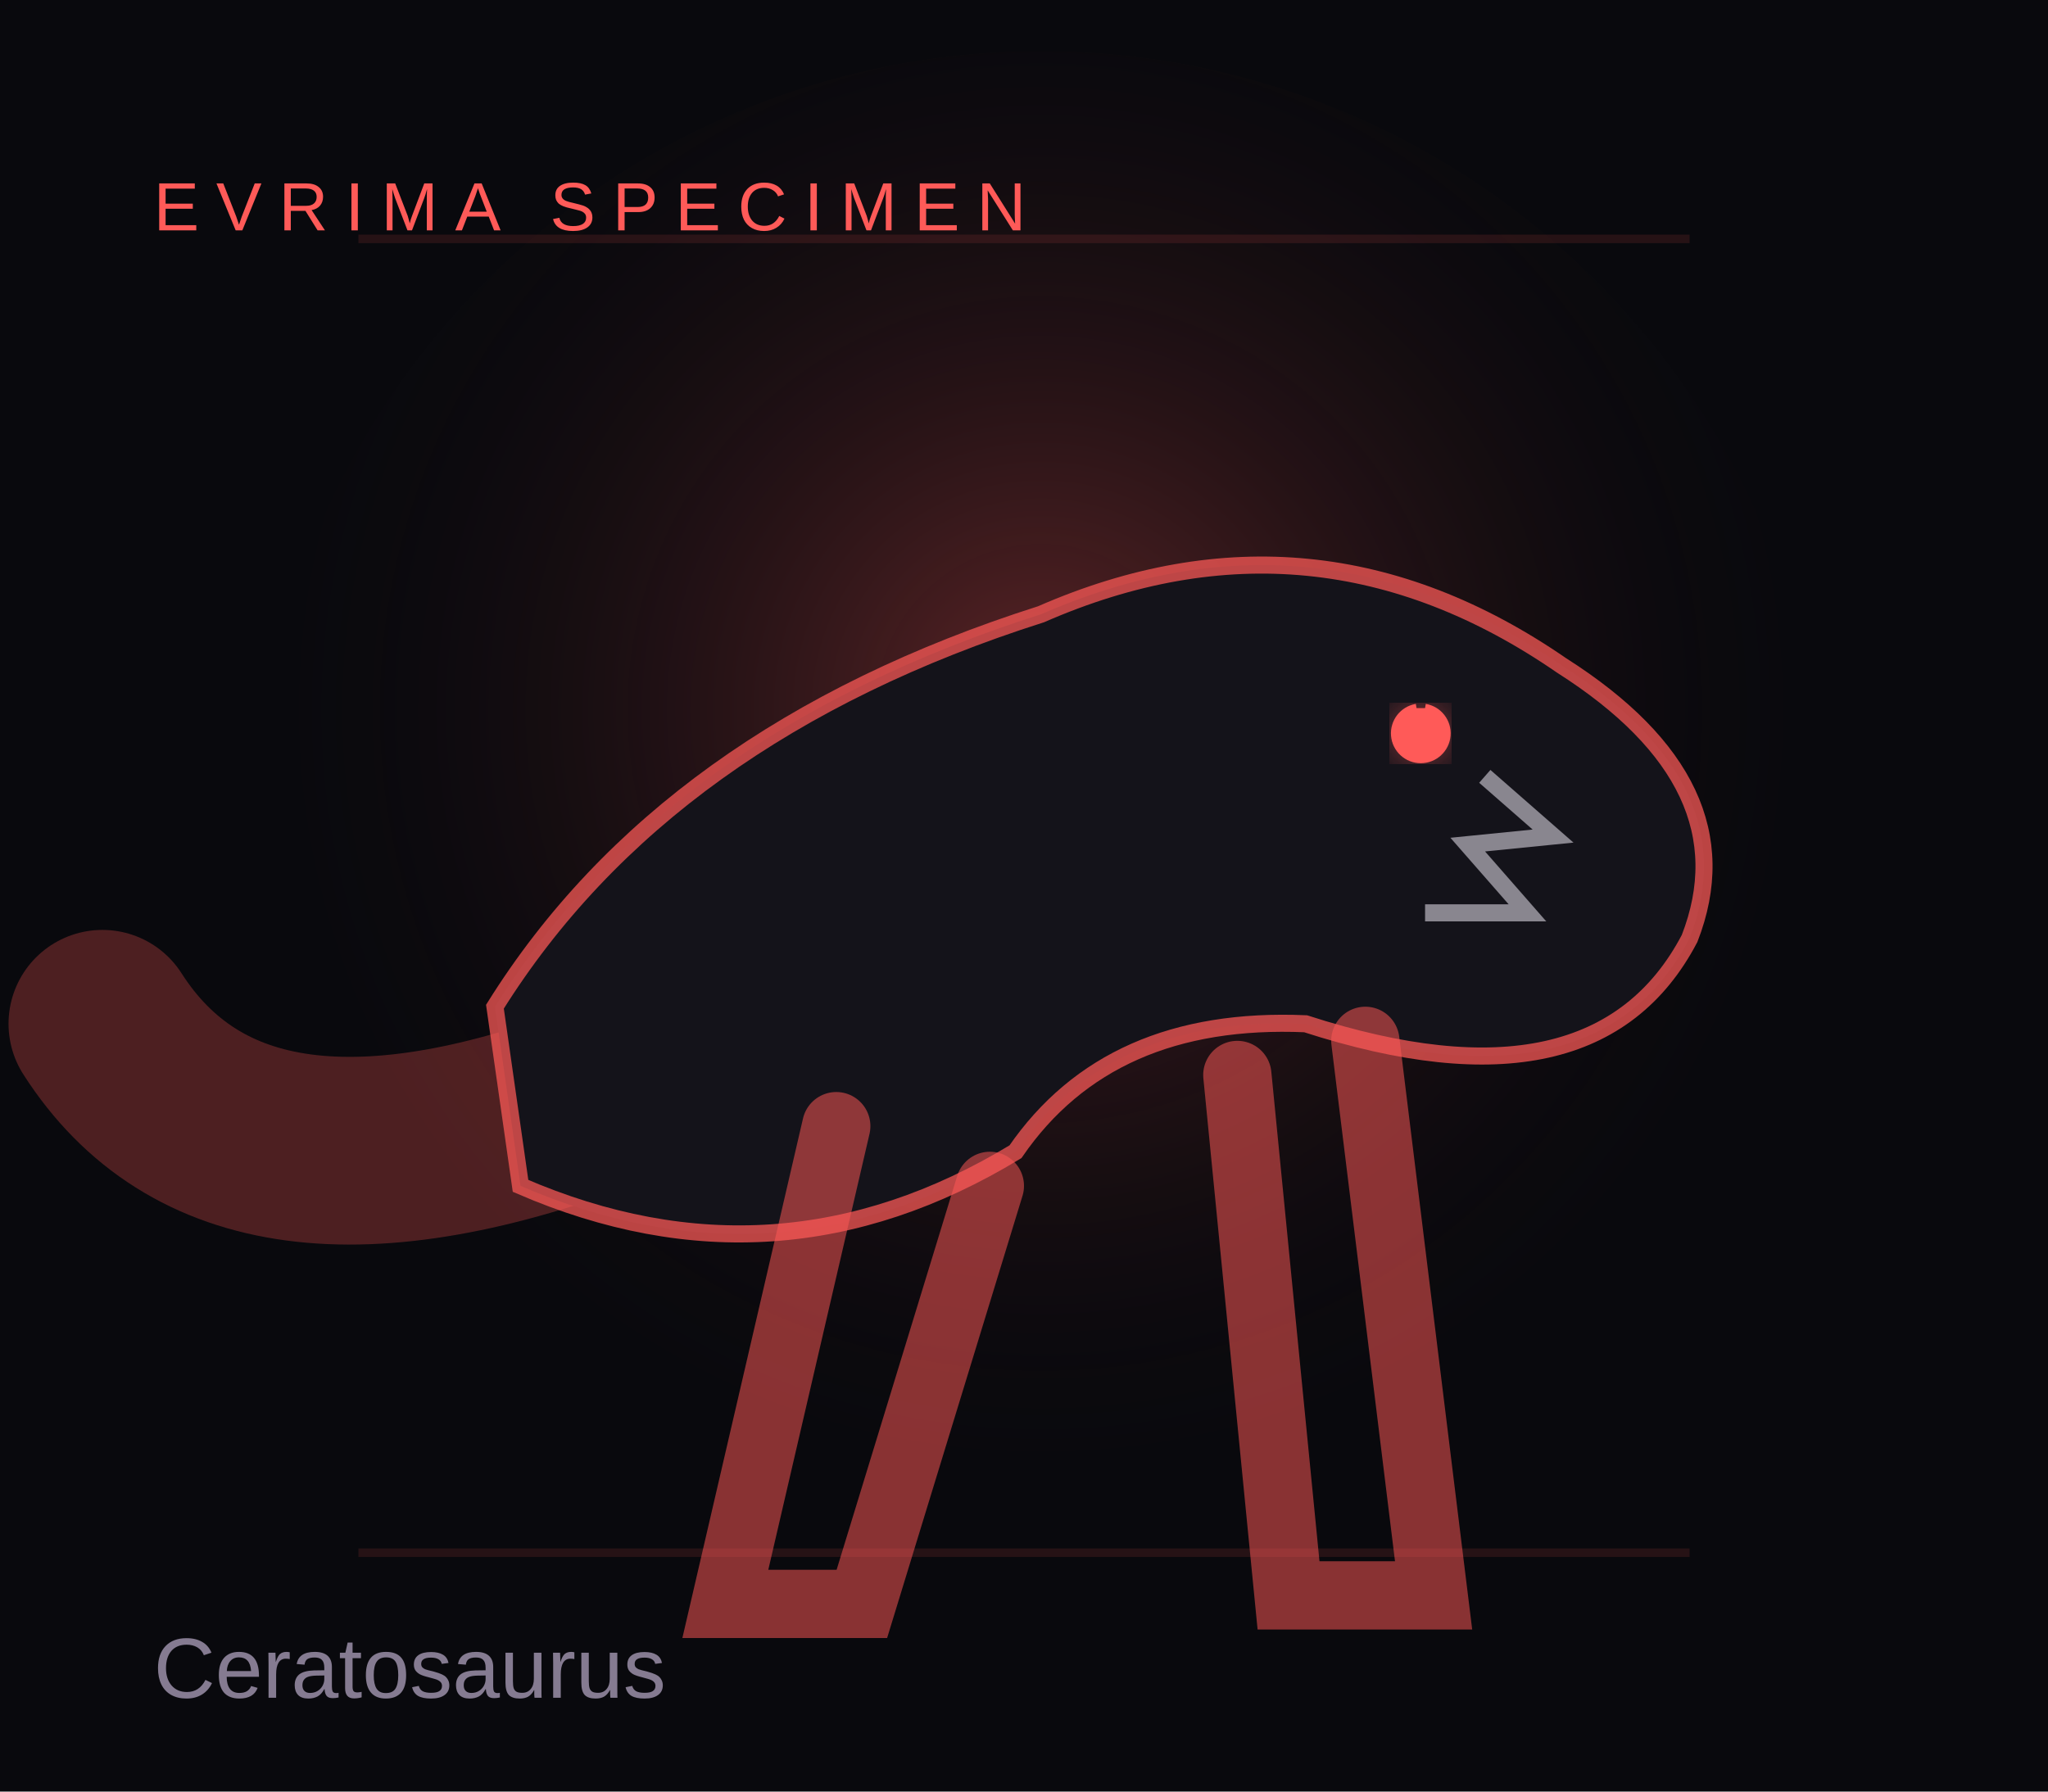
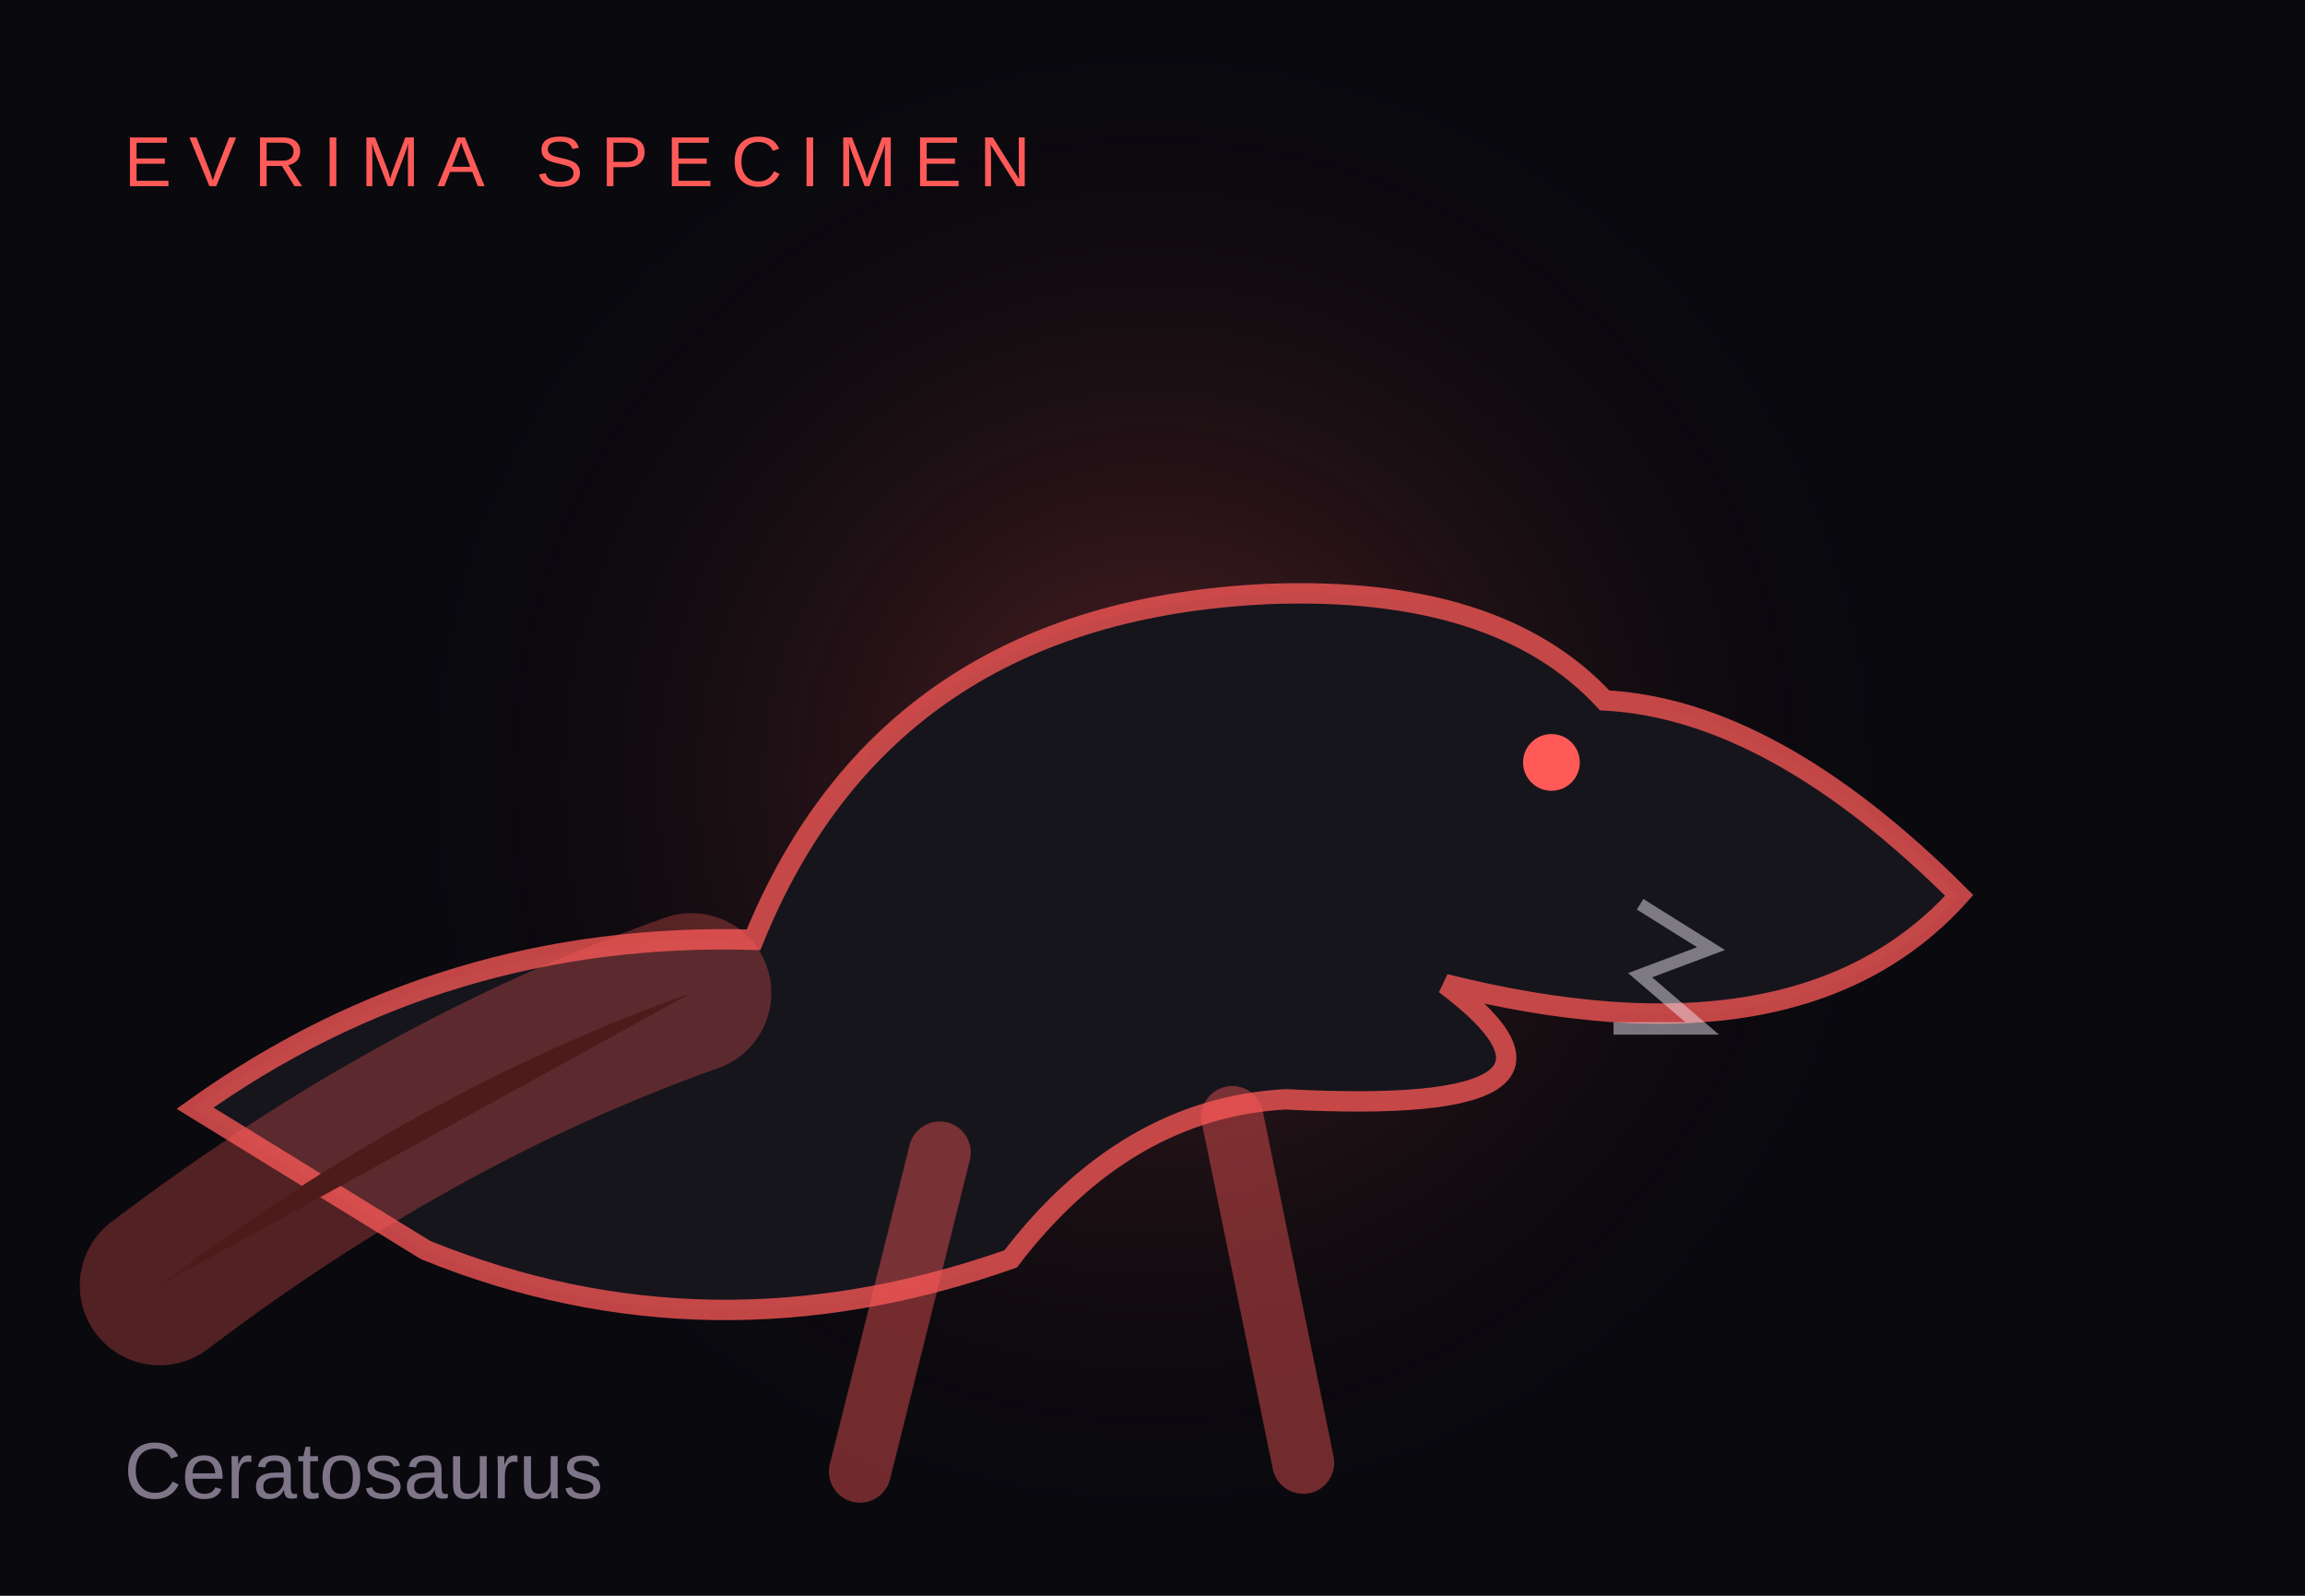
- <svg xmlns="http://www.w3.org/2000/svg" viewBox="0 0 240 210">
+ <svg xmlns="http://www.w3.org/2000/svg" viewBox="0 0 260 180">
  <defs>
-     <radialGradient id="g" cx="50%" cy="42%">
-       <stop offset="0" stop-color="#ff5a58" stop-opacity=".35" />
-       <stop offset="1" stop-color="#09090d" stop-opacity="0" />
+     <radialGradient id="r">
+       <stop stop-color="#ff5a58" stop-opacity=".30" />
+       <stop offset="1" stop-color="#08080c" stop-opacity="0" />
    </radialGradient>
-     <filter id="glow">
-       <feGaussianBlur stdDeviation="3" result="b" />
-       <feMerge>
-         <feMergeNode in="b" />
-         <feMergeNode in="SourceGraphic" />
-       </feMerge>
-     </filter>
  </defs>
-   <rect width="240" height="210" fill="#09090d" />
-   <circle cx="122" cy="98" r="92" fill="url(#g)" />
-   <path d="M72 128 Q28 145 12 120" fill="none" stroke="#ff5a58" stroke-opacity=".28" stroke-width="22" stroke-linecap="round" />
-   <path d="M58 118 Q78 86 122 72 Q154 58 183 78 Q205 92 198 110 Q187 131 153 120 Q130 119 119 135 Q91 152 61 139 Z" fill="#14131a" stroke="#ff5a58" stroke-opacity=".72" stroke-width="2" />
-   <path d="M98 132 L85 188 L101 188 L116 139 M145 126 L151 187 L168 187 L160 122" fill="none" stroke="#ff5a58" stroke-opacity=".52" stroke-width="8" stroke-linecap="round" />
-   <path d="" fill="none" stroke="#ff5a58" stroke-width="5" stroke-linecap="round" />
-   <path d="" fill="none" stroke="#ff5a58" stroke-width="5" />
-   <path d="" fill="none" stroke="#ff5a58" stroke-width="4" />
-   <path d="M174 91 l8 7 l-10 1 l7 8 l-12 0" fill="none" stroke="#e9e4ef" stroke-opacity=".55" stroke-width="2" />
-   <path d="M166 83 a3 3 0 1 0 1 0" fill="#ff5a58" stroke="#ff5a58" filter="url(#glow)" />
-   <path d="M42 28 H198 M42 182 H198" stroke="#ff5a58" stroke-opacity=".12" />
-   <text x="18" y="27" fill="#ff5a58" font-family="Arial" font-size="8" letter-spacing="2">EVRIMA SPECIMEN</text>
-   <text x="18" y="199" fill="#857b91" font-family="Arial" font-size="10">Ceratosaurus</text>
+   <rect width="260" height="180" fill="#09090e" />
+   <circle cx="130" cy="88" r="90" fill="url(#r)" />
+   <path d="M22 125 Q50 105 85 106 Q100 69 143 67 Q169 66 181 79 Q200 80 221 101 Q203 121 163 111 Q183 126 145 124 Q127 125 114 142 Q80 154 48 141 Z" fill="#17151c" stroke="#ff5a58" stroke-opacity=".75" stroke-width="2.3" />
+   <path d="M78 112 Q47 123 18 145" stroke="#ff5a58" stroke-opacity=".30" stroke-width="18" stroke-linecap="round" />
+   <path d="M106 130 l-9 36 M139 126 l8 39" stroke="#ff5a58" stroke-opacity=".42" stroke-width="7" stroke-linecap="round" />
+   <circle cx="175" cy="86" r="3.2" fill="#ff5a58" />
+   <path d="M185 102 l8 5 -8 3 7 6 -10 0" fill="none" stroke="#eee8f2" stroke-opacity=".48" stroke-width="1.4" />
+   <text x="14" y="21" fill="#ff5a58" font-family="Arial" font-size="8" letter-spacing="2">EVRIMA SPECIMEN</text>
+   <text x="14" y="169" fill="#7f7588" font-family="Arial" font-size="9">Ceratosaurus</text>
</svg>
